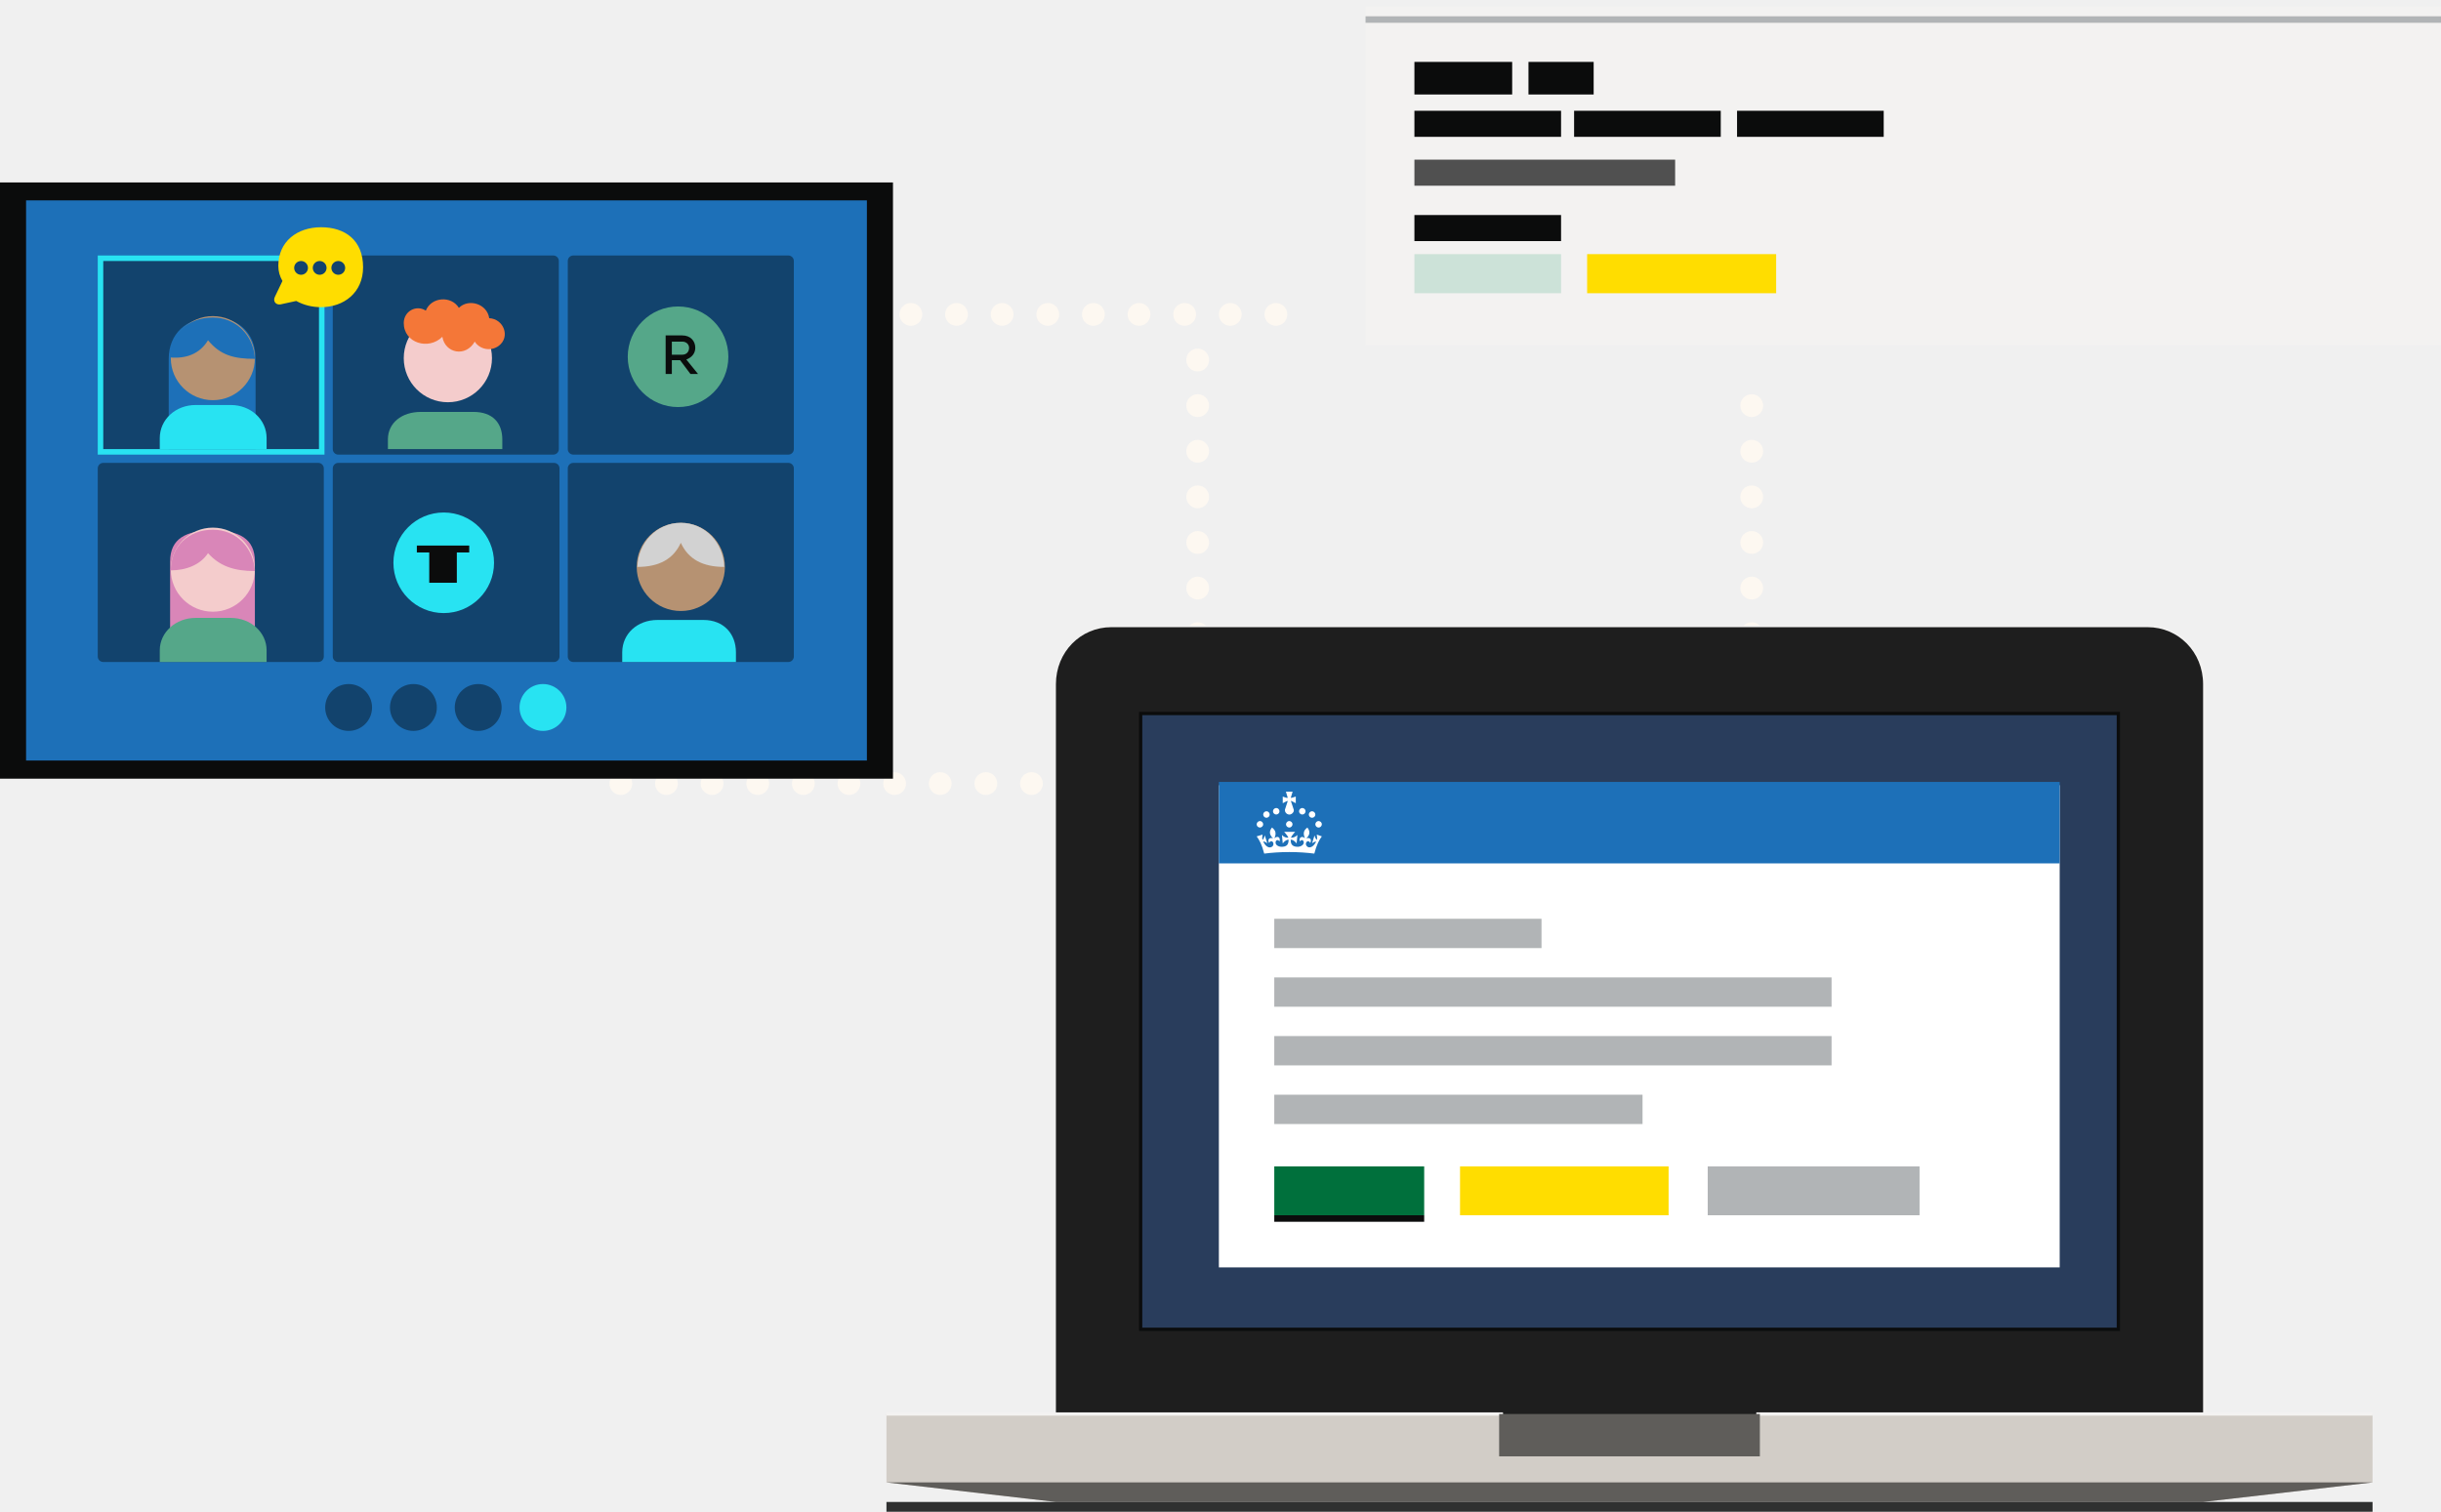
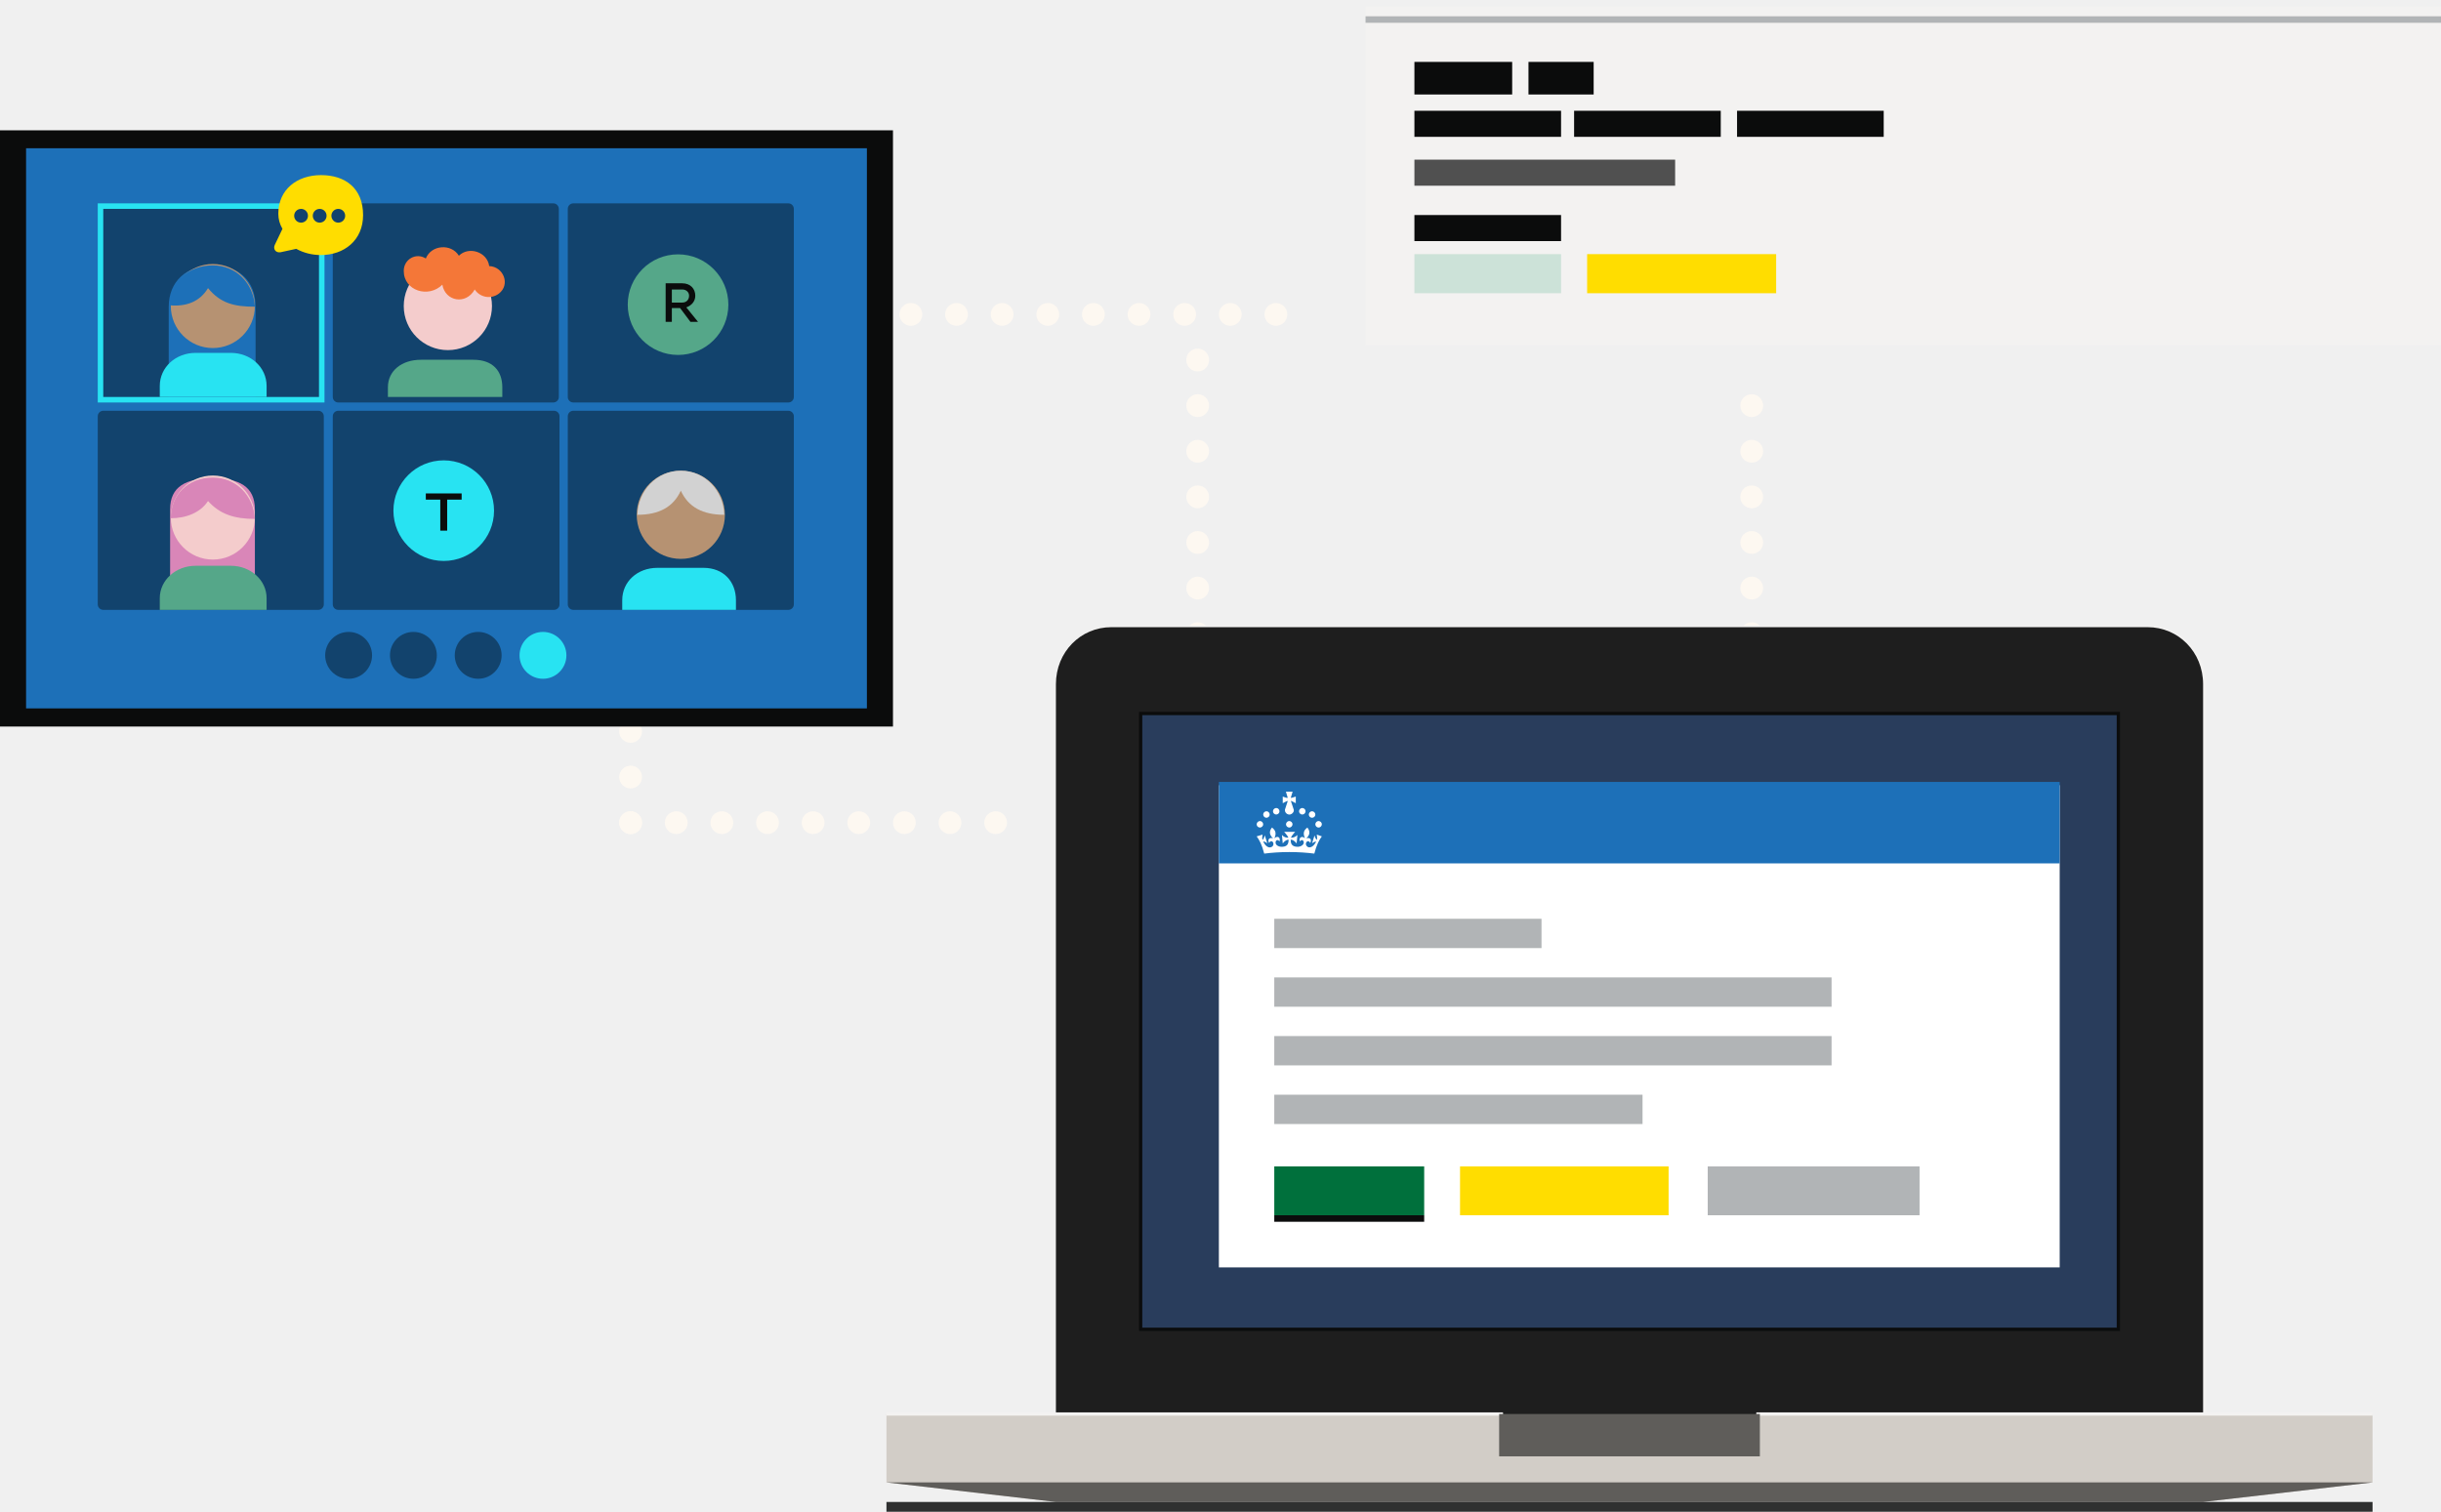
<svg xmlns="http://www.w3.org/2000/svg" width="749" height="464" viewBox="0 0 749 464" role="img" aria-hidden="true" focusable="false">
  <g id="Research-repository-illustration" stroke="none" stroke-width="1" fill="none" fill-rule="evenodd">
    <g id="Repository-lines" class="connector" fill="#FDF8F1" fill-rule="nonzero">
      <g id="Line-evidence-to-repository" class="connector--left-horizontal" transform="translate(262 93)">
        <circle cx="3.5" cy="3.5" r="3.5" />
        <circle cx="17.5" cy="3.5" r="3.5" />
        <circle cx="31.5" cy="3.5" r="3.5" />
        <circle cx="45.5" cy="3.5" r="3.5" />
        <circle cx="59.5" cy="3.5" r="3.5" />
        <circle cx="73.5" cy="3.5" r="3.5" />
        <circle cx="87.5" cy="3.5" r="3.5" />
        <circle cx="101.5" cy="3.5" r="3.5" />
        <circle cx="115.5" cy="3.5" r="3.5" />
        <circle cx="129.5" cy="3.5" r="3.5" />
      </g>
      <g id="Line-evidence-down" class="connector--left-vertical" transform="translate(364 93)">
        <circle cx="3.5" cy="17.5" r="3.5" />
        <circle cx="3.5" cy="31.5" r="3.5" />
        <circle cx="3.5" cy="45.5" r="3.5" />
        <circle cx="3.5" cy="59.5" r="3.5" />
        <circle cx="3.5" cy="73.5" r="3.5" />
        <circle cx="3.5" cy="87.5" r="3.5" />
        <circle cx="3.5" cy="101.5" r="3.5" />
      </g>
      <g id="Line-card-down" class="connector--right-vertical" transform="translate(534 107)">
        <circle cx="3.5" cy="17.5" r="3.5" />
        <circle cx="3.5" cy="31.5" r="3.5" />
        <circle cx="3.5" cy="45.5" r="3.5" />
        <circle cx="3.5" cy="59.5" r="3.5" />
        <circle cx="3.5" cy="73.5" r="3.5" />
        <circle cx="3.5" cy="87.5" r="3.5" />
      </g>
-       <g id="Line-session-to-laptop" class="connector--lower-left" transform="translate(187 237)">
+       <g id="Line-session-drop" class="connector--lower-left-vertical" transform="translate(190 221)">
+         <circle cx="3.5" cy="3.5" r="3.5" />
+         <circle cx="3.5" cy="17.5" r="3.5" />
+         <circle cx="3.5" cy="31.5" r="3.5" />
+       </g>
+       <g id="Line-session-to-laptop" class="connector--lower-left-horizontal" transform="translate(190 249)">
        <circle cx="3.5" cy="3.5" r="3.5" />
        <circle cx="17.5" cy="3.5" r="3.5" />
        <circle cx="31.5" cy="3.5" r="3.5" />
        <circle cx="45.5" cy="3.5" r="3.5" />
        <circle cx="59.5" cy="3.5" r="3.5" />
        <circle cx="73.5" cy="3.5" r="3.5" />
        <circle cx="87.5" cy="3.5" r="3.5" />
        <circle cx="101.5" cy="3.5" r="3.5" />
        <circle cx="115.5" cy="3.5" r="3.5" />
-         <circle cx="129.5" cy="3.5" r="3.5" />
      </g>
    </g>
-     <g id="Research-session-window" class="repository-research-session" transform="translate(0 56)" fill-rule="nonzero">
+     <g id="Research-session-window" class="repository-research-session" transform="translate(0 40)" fill-rule="nonzero">
      <polygon id="Session-window-frame" fill="#0B0C0C" points="0 0 274 0 274 183 0 183" />
      <g id="Session-trace" transform="translate(8 5.5) scale(0.211475)">
        <rect fill="#1D70B8" x="0" y="0" width="1220" height="813" />
        <rect fill="#28E3F2" x="104" y="80" width="329" height="289" />
        <rect fill="#12436D" x="112" y="88" width="313" height="273" />
        <rect fill="#12436D" x="445" y="80" width="328" height="289" rx="8" />
        <rect fill="#12436D" x="786" y="80" width="328" height="289" rx="8" />
        <rect fill="#12436D" x="104" y="381" width="328" height="289" rx="8" />
        <rect fill="#12436D" x="445" y="381" width="329" height="289" rx="8" />
        <rect fill="#12436D" x="786" y="381" width="328" height="289" rx="8" />
        <g id="Session-participant-selected">
          <path fill="#1D70B8" d="M207 361V230c0-36 25-60 64-60s62 24 62 60v131H207z" />
          <circle fill="#B69272" cx="271" cy="229" r="61" />
          <path fill="#1D70B8" d="M209 228c23 2 43-5 55-25 18 22 38 27 68 27-2-35-28-60-61-60-36 0-62 24-62 58z" />
          <path fill="#28E3F2" d="M194 361v-16c0-27 23-48 52-48h51c29 0 52 21 52 48v16H194z" />
        </g>
        <g id="Session-participant-facilitator">
          <circle fill="#F4CCCC" cx="612" cy="229" r="64" />
          <path fill="#F47738" d="M548 178c0-17 18-27 32-18 8-20 37-22 48-4 14-14 41-6 44 15 21 1 31 27 14 40-12 9-28 5-35-6-13 23-43 17-47-7-20 20-56 9-56-20z" />
          <path fill="#55A789" d="M525 361v-14c0-24 20-40 48-40h76c28 0 42 16 42 40v14H525z" />
        </g>
        <g id="Session-researcher-initial">
          <circle fill="#55A789" cx="946" cy="227" r="73" />
          <path fill="#0B0C0C" d="M928 252v-56h24c12 0 19 8 19 18 0 8-5 14-13 17l17 21h-11l-15-20h-12v20h-9zm9-28h15c6 0 10-4 10-10 0-5-4-9-10-9h-15v19z" />
        </g>
        <g id="Session-participant-bottom-left">
          <path fill="#D986B8" d="M209 631V524c0-33 23-45 62-45 38 0 61 12 61 45v107H209z" />
          <circle fill="#F4CCCC" cx="271" cy="536" r="61" />
          <path fill="#D986B8" d="M210 537c22 0 43-8 54-25 17 19 38 26 68 26-2-34-27-60-61-60-36 0-61 25-61 59z" />
          <path fill="#55A789" d="M194 670v-17c0-26 23-47 52-47h51c29 0 52 21 52 47v17H194z" />
        </g>
        <g id="Session-team-initial">
          <circle fill="#28E3F2" cx="606" cy="526" r="73" />
-           <path fill="#0B0C0C" d="M585 555v-44h-18v-10h76v10h-18v44h-40z" />
+           <path fill="#0B0C0C" d="M601 555v-45h-21v-9h52v9h-21v45h-10z" />
        </g>
        <g id="Session-participant-bottom-right">
          <circle fill="#B69272" cx="950" cy="532" r="64" />
          <path fill="#D2D2D2" d="M887 532c1-35 28-64 63-64s62 29 63 64c-31 0-52-11-63-35-11 24-32 35-63 35z" />
          <path fill="#28E3F2" d="M865 670v-14c0-27 22-47 51-47h67c29 0 47 20 47 47v14H865z" />
        </g>
        <g id="Session-speech-bubble">
          <path fill="#FFDD00" d="M428 39c35 0 61 19 61 58 0 37-28 58-61 58-13 0-25-3-36-9l-23 5c-7 1-11-5-8-11l11-23c-4-7-6-14-6-22 0-35 27-56 62-56z" />
          <circle fill="#12436D" cx="399" cy="98" r="10" />
          <circle fill="#12436D" cx="426" cy="98" r="10" />
          <circle fill="#12436D" cx="453" cy="98" r="10" />
        </g>
        <circle fill="#12436D" cx="468" cy="736" r="34" />
        <circle fill="#12436D" cx="562" cy="736" r="34" />
        <circle fill="#12436D" cx="656" cy="736" r="34" />
        <circle fill="#28E3F2" cx="750" cy="736" r="34" />
      </g>
    </g>
    <g id="Candidate-record-card" class="repository-review-card" transform="translate(419 2)" fill-rule="nonzero">
      <rect id="Record-card-background" fill="#F3F2F1" x="0" y="0" width="330" height="104" />
      <rect id="Record-card-top-rule" fill="#B1B4B6" x="0" y="3" width="330" height="2" />
      <rect id="Record-title-1" fill="#0B0C0C" x="15" y="17" width="30" height="10" />
      <rect id="Record-title-2" fill="#0B0C0C" x="50" y="17" width="20" height="10" />
      <rect id="Record-title-3" fill="#0B0C0C" x="15" y="32" width="45" height="8" />
      <rect id="Record-title-4" fill="#0B0C0C" x="64" y="32" width="45" height="8" />
      <rect id="Record-title-5" fill="#0B0C0C" x="114" y="32" width="45" height="8" />
      <rect id="Record-body" fill="#0B0C0C" opacity="0.7" x="15" y="47" width="80" height="8" />
      <rect id="Record-body-2" fill="#0B0C0C" x="15" y="64" width="45" height="8" />
      <rect id="Record-maturity" fill="#CCE2D8" x="15" y="76" width="45" height="12" />
      <rect id="Record-review-chip" fill="#FFDD00" x="68" y="76" width="58" height="12" />
    </g>
    <g id="Laptop" class="repository-laptop" transform="translate(272 192)" fill-rule="nonzero">
      <polygon id="Laptop-spacer" fill="#FFFFFF" points="170 227 281 227 281 260 170 260" />
      <path id="Laptop-outline-highlight" fill="#F3F2F1" d="M405 251h-1V18c0-9.1-7.4-16.5-16.5-16.5h-318C60.4 1.5 53 8.9 53 18v233h-1V18C52.1 8.4 59.9 0.1 69.5 0h318C397.1 0.1 404.9 8.4 405 18v233z" />
      <path id="Laptop-frame" fill="#1E1E1E" d="M52 251V18C52 8.1 59.6 0.5 69 0.5h318C396.4 0.5 404 8.1 404 18v233" />
      <polygon id="Screen-background" fill="#293D5C" points="78 27 378 27 378 216 78 216" />
      <path id="Screen-border" fill="#0B0C0C" d="M378.5 216.5h-301v-190h301v190zm-300-1h299v-188h-299v188z" />
      <g id="Repository-service-page" class="repository-screen" transform="translate(102 48)">
        <polygon fill="#FFFFFF" points="0 1 258 1 258 149 0 149" />
        <polygon fill="#1D70B8" points="0 0 258 0 258 25 0 25" />
        <g id="Crown-logo" transform="translate(11.6, 3)" fill="#FFFFFF">
          <path d="M14.381,6.924 C13.837,7.142 13.293,6.87 13.076,6.381 C12.858,5.891 13.13,5.293 13.619,5.076 C14.109,4.858 14.707,5.13 14.924,5.619 C15.142,6.109 14.87,6.707 14.381,6.924 M10.381,10.924 C9.891,11.142 9.293,10.87 9.076,10.381 C8.858,9.891 9.13,9.293 9.619,9.076 C10.109,8.858 10.707,9.13 10.924,9.619 C11.142,10.109 10.87,10.707 10.381,10.924 M17.375,7.924 C16.834,8.142 16.292,7.87 16.076,7.381 C15.859,6.891 16.13,6.293 16.617,6.076 C17.105,5.858 17.7,6.13 17.917,6.619 C18.134,7.109 17.917,7.707 17.375,7.924 M19.381,10.924 C18.837,11.142 18.293,10.87 18.076,10.381 C17.858,9.891 18.13,9.293 18.619,9.076 C19.109,8.858 19.707,9.13 19.924,9.619 C20.142,10.109 19.87,10.707 19.381,10.924 M10.606,2.812 L12,3.53 L12,1.496 L10.606,1.915 L10.485,1.795 L11.03,0 L8.97,0 L9.515,1.795 L9.394,1.915 C9.333,1.974 8,1.496 8,1.496 L8,3.53 L9.394,2.812 C9.455,2.872 9.455,2.932 9.515,2.932 L8.727,5.325 C8.667,5.444 8.667,5.564 8.667,5.684 C8.667,6.342 9.152,6.88 9.818,7 L10.242,7 C10.848,6.88 11.394,6.342 11.394,5.744 C11.394,5.624 11.394,5.504 11.333,5.385 L10.545,2.991 C10.485,2.872 10.545,2.872 10.606,2.812 M5.625,6.924 C6.112,7.142 6.708,6.87 6.924,6.381 C7.141,5.891 6.87,5.293 6.383,5.076 C5.895,4.858 5.3,5.13 5.083,5.619 C4.866,6.109 5.083,6.707 5.625,6.924 M2.619,7.924 C3.109,8.142 3.707,7.87 3.924,7.381 C4.142,6.891 3.87,6.293 3.381,6.076 C2.891,5.858 2.293,6.13 2.076,6.619 C1.858,7.109 2.13,7.707 2.619,7.924 M0.625,10.924 C1.112,11.142 1.708,10.87 1.924,10.381 C2.141,9.891 1.87,9.293 1.383,9.076 C0.895,8.858 0.3,9.13 0.083,9.619 C-0.134,10.109 0.083,10.707 0.625,10.924 M10,18.519 C12.75,18.519 15.375,18.699 17.688,19 C18.375,16.293 19.188,14.789 20,13.707 L18.438,13.165 C18.562,13.947 18.625,14.308 18.438,14.789 C18.188,14.549 17.938,14.128 17.75,13.406 L17,15.812 C17.438,15.511 17.812,15.331 18.25,15.271 C17.562,16.774 16.625,17.135 16.062,17.075 C15.375,16.955 15,16.353 15.125,15.812 C15.312,15.09 16.062,14.91 16.438,15.752 C17.125,14.368 15.938,13.947 15.188,14.368 C16.375,13.226 16.5,12.263 15.562,11 C14.25,11.962 14.25,12.925 14.812,14.308 C14.062,13.466 12.812,13.947 13.25,15.271 C13.812,14.429 14.562,14.97 14.438,15.752 C14.312,16.414 13.375,17.015 12.25,16.895 C10.562,16.774 10.438,15.632 10.438,14.729 C10.875,14.669 11.625,15.03 12.25,15.872 L12.5,13.286 C11.812,13.947 11.188,14.128 10.5,14.128 C10.75,13.406 11.812,12.323 11.812,12.323 L8.438,12.323 C8.438,12.323 9.5,13.466 9.75,14.128 C9.062,14.128 8.438,14.008 7.75,13.286 L8,15.872 C8.625,15.03 9.375,14.669 9.812,14.729 C9.75,15.632 9.688,16.774 8,16.895 C6.812,17.015 5.875,16.414 5.812,15.752 C5.688,14.97 6.438,14.429 7,15.271 C7.438,13.887 6.25,13.466 5.438,14.308 C6,12.985 6,11.962 4.688,11 C3.75,12.203 3.875,13.226 5.062,14.368 C4.312,13.947 3.125,14.368 3.812,15.752 C4.188,14.91 4.938,15.09 5.125,15.812 C5.25,16.353 4.938,16.955 4.188,17.075 C3.625,17.195 2.688,16.774 2,15.271 C2.375,15.271 2.75,15.451 3.25,15.812 L2.5,13.406 C2.312,14.068 2.062,14.549 1.812,14.789 C1.625,14.308 1.688,13.947 1.812,13.165 L0,13.707 C0.812,14.789 1.625,16.293 2.312,19 C4.625,18.699 7.25,18.519 10,18.519" id="Shape" />
        </g>
        <rect fill="#B1B4B6" x="17" y="42" width="82" height="9" />
        <rect fill="#B1B4B6" x="17" y="60" width="171" height="9" />
        <rect fill="#B1B4B6" x="17" y="78" width="171" height="9" />
        <rect fill="#B1B4B6" x="17" y="96" width="113" height="9" />
        <rect fill="#00703C" x="17" y="118" width="46" height="15" />
        <rect fill="#0B0C0C" x="17" y="133" width="46" height="2" />
        <rect fill="#FFDD00" x="74" y="118" width="64" height="15" />
        <rect fill="#B1B4B6" x="150" y="118" width="65" height="15" />
      </g>
      <path id="Laptop-base" fill="#D2CDC7" d="M260 250h-64c-3.8 0-7-4.1-7.3-8H0v21l52 6h352l52-6v-21H267.4c-0.3 4.1-3.4 8-7.4 8z" />
      <polygon id="Laptop-base-shadow" fill="#5F5D5A" points="0 263 52 269 404 269 456 263" />
      <path id="Laptop-base-rule" stroke="#F3F2F1" d="M456 242H267.4c-0.2 4.1-3.3 8-7.4 8h-64c-3.8 0-7-4.1-7.3-8H0" />
      <polygon id="Laptop-keyboard" fill="#5F5D5A" points="188 242 268 242 268 255 188 255" />
      <polygon id="Laptop-shadow" fill="#2F3030" points="0 269 456 269 456 272 0 272" />
    </g>
  </g>
</svg>
